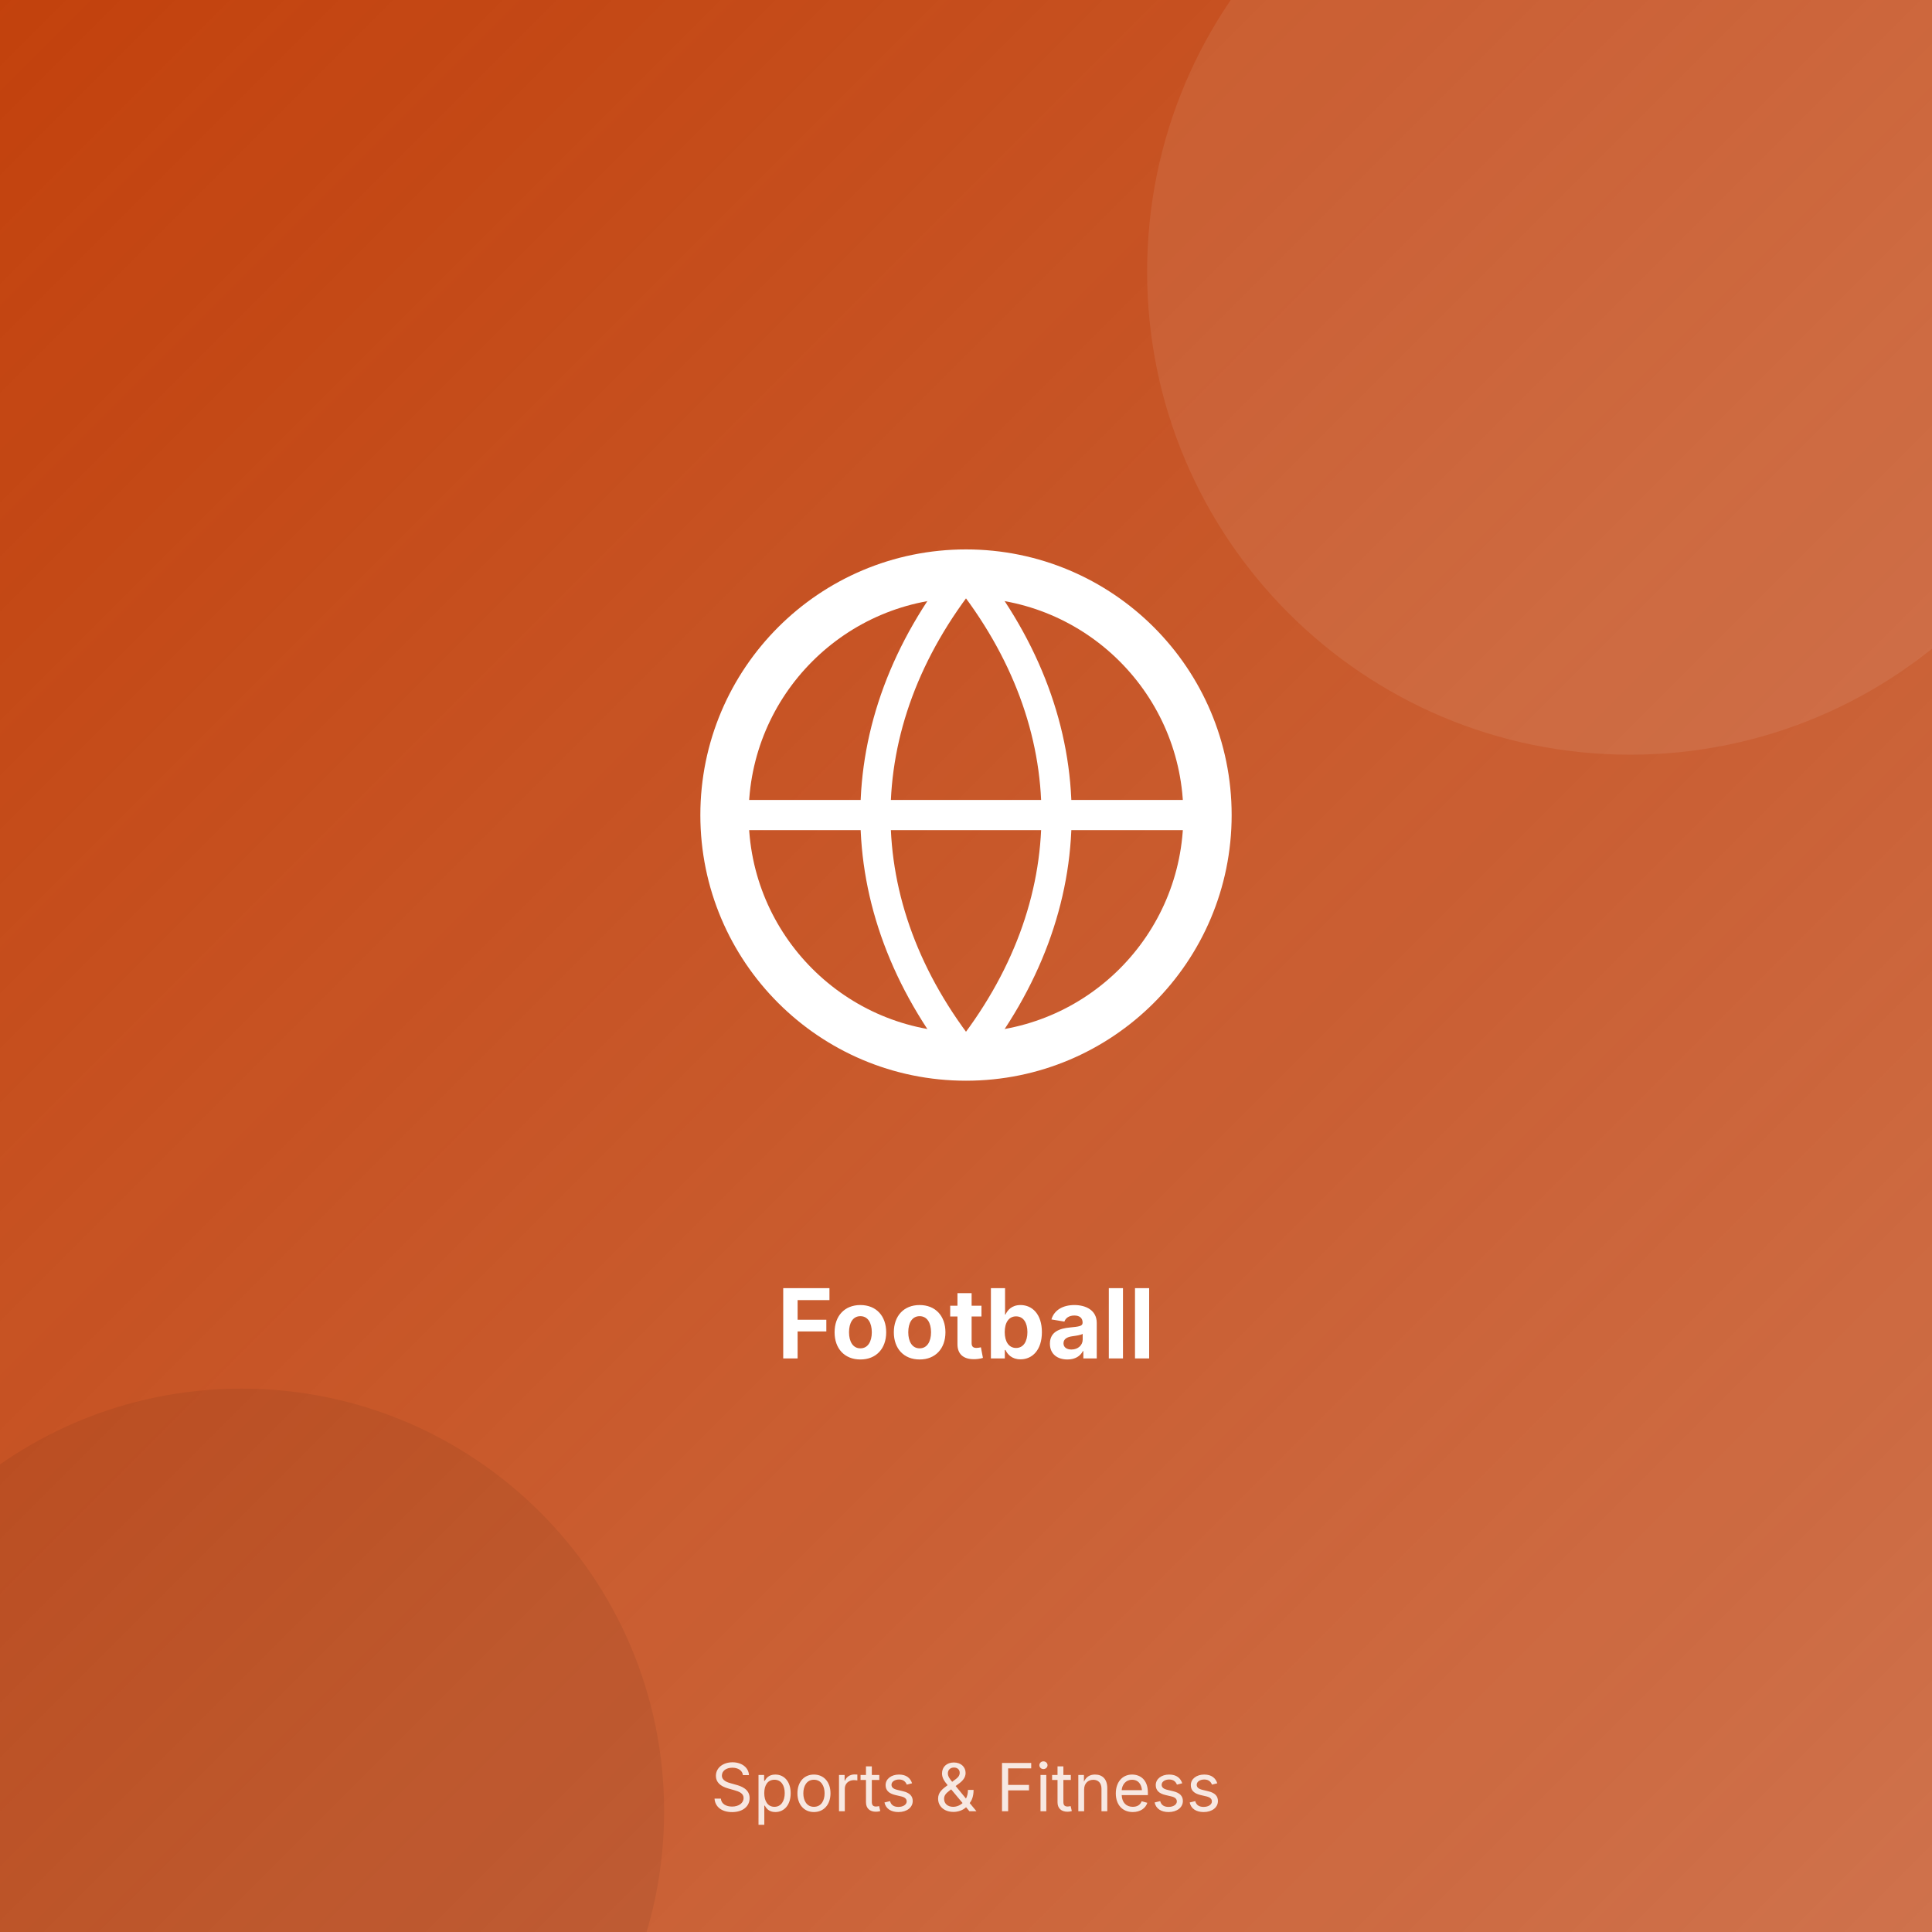
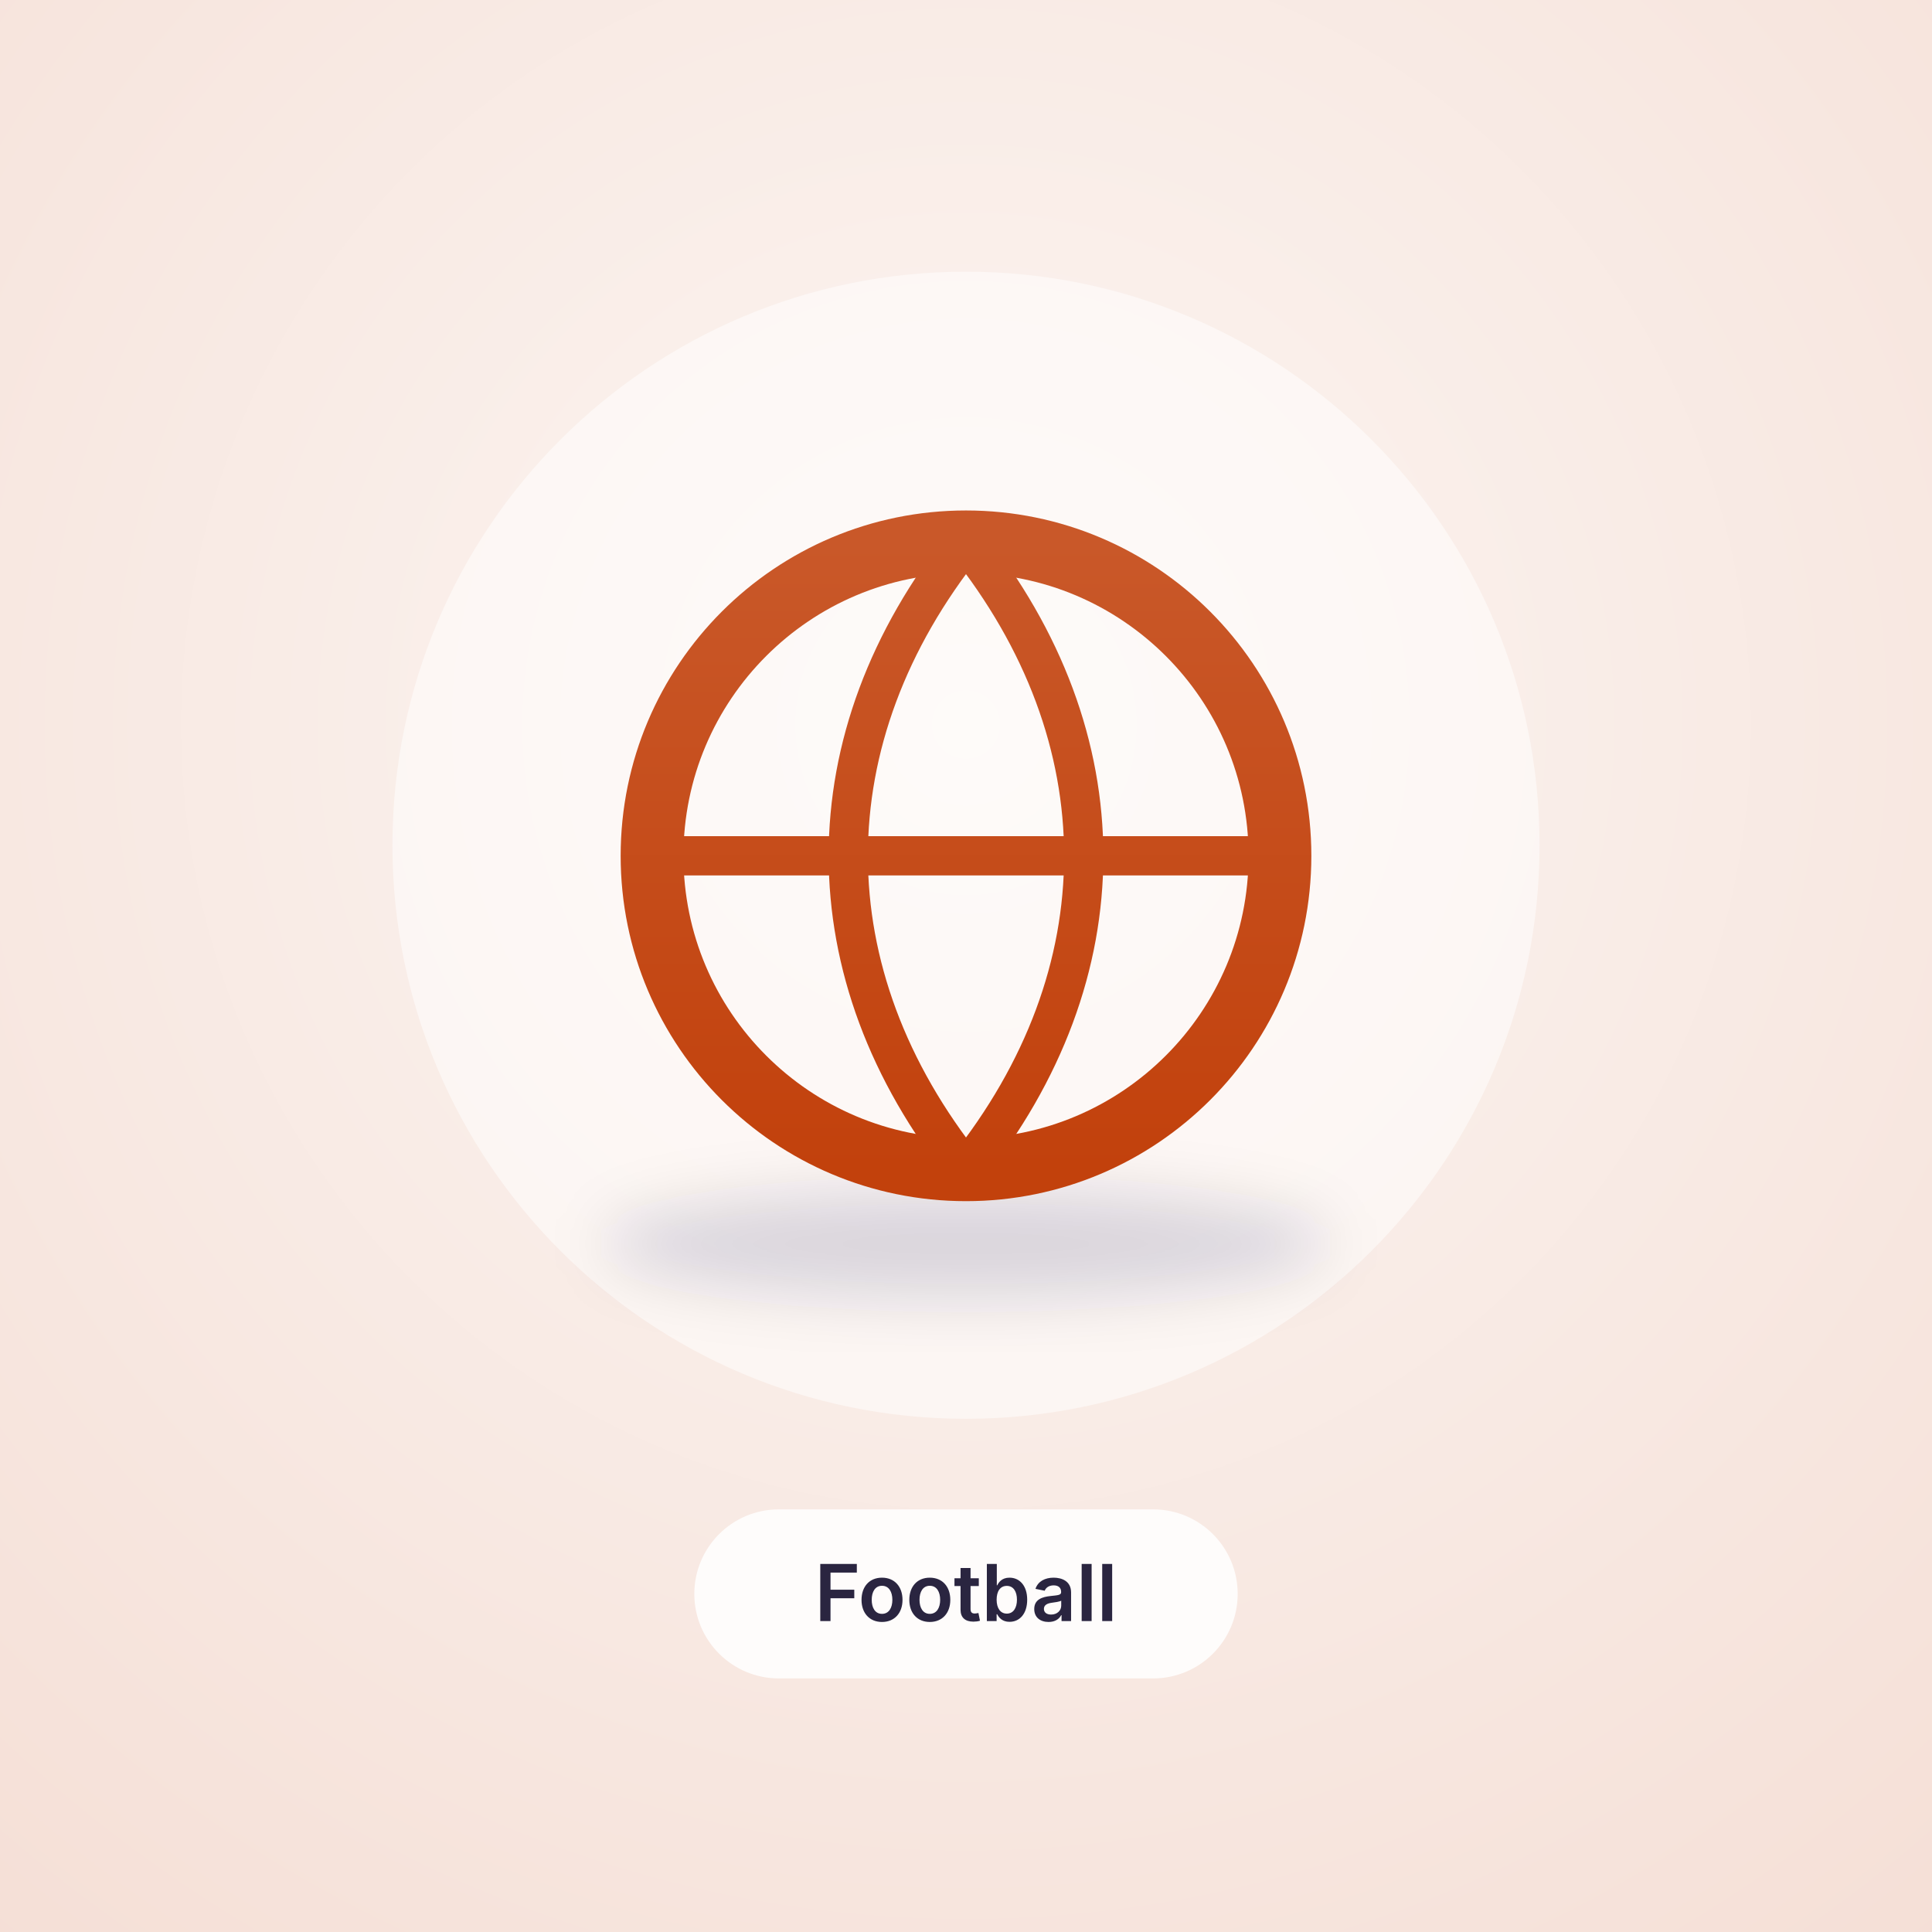
- <svg xmlns="http://www.w3.org/2000/svg" viewBox="0 0 640 640" role="img" aria-label="Football illustration">
+ <svg xmlns="http://www.w3.org/2000/svg" viewBox="0 0 640 640" width="640" height="640" role="img" aria-label="Football">
  <defs>
-     <linearGradient id="g" x1="0" y1="0" x2="1" y2="1">
-       <stop offset="0" stop-color="#c2410c" />
-       <stop offset="1" stop-color="#c2410c" stop-opacity=".72" />
+     <radialGradient id="t-football-bg" cx="320" cy="240" r="520" gradientUnits="userSpaceOnUse">
+       <stop offset="0" stop-color="#fcf6f3" />
+       <stop offset="1" stop-color="#f5dfd6" />
+     </radialGradient>
+     <linearGradient id="t-football-ink" x1="0" y1="0" x2="0" y2="1">
+       <stop offset="0" stop-color="#c95829" />
+       <stop offset="1" stop-color="#c2410c" />
    </linearGradient>
+     <filter id="t-football-blur" x="-50%" y="-50%" width="200%" height="200%">
+       <feGaussianBlur stdDeviation="10" />
+     </filter>
  </defs>
-   <rect width="640" height="640" fill="url(#g)" />
-   <circle cx="540" cy="90" r="160" fill="#fff" fill-opacity=".08" />
-   <circle cx="80" cy="600" r="140" fill="#000" fill-opacity=".06" />
-   <circle cx="320" cy="270" r="80" fill="none" stroke="#fff" stroke-width="16" />
-   <path d="M240 270h160M320 190c-40 50-40 110 0 160M320 190c40 50 40 110 0 160" stroke="#fff" stroke-width="10" fill="none" />
-   <text y="450" text-anchor="middle" font-family="system-ui, -apple-system, Segoe UI, sans-serif" font-size="32" font-weight="700" fill="#fff">
-     <tspan x="320" dy="0">Football</tspan>
-   </text>
-   <text x="320" y="600" text-anchor="middle" font-family="system-ui, -apple-system, Segoe UI, sans-serif" font-size="22" fill="#fff" fill-opacity=".85">Sports &amp; Fitness</text>
+   <rect width="640" height="640" fill="url(#t-football-bg)" />
+   <circle cx="320" cy="280" r="190" fill="#fff" fill-opacity=".5" />
+   <ellipse cx="320" cy="412" rx="120" ry="18" fill="#1e1b4b" fill-opacity=".14" filter="url(#t-football-blur)" />
+   <g transform="translate(320 290) scale(1.3) translate(-320 -275)">
+     <circle cx="320" cy="270" r="80" fill="none" stroke="url(#t-football-ink)" stroke-width="16" />
+     <path d="M240 270h160M320 190c-40 50-40 110 0 160M320 190c40 50 40 110 0 160" stroke="url(#t-football-ink)" stroke-width="10" fill="none" />
+   </g>
+   <rect x="230" y="500" width="180" height="56" rx="28" fill="#fff" fill-opacity=".85" />
+   <text x="320" y="537" text-anchor="middle" font-family="system-ui, -apple-system, Segoe UI, sans-serif" font-size="26" font-weight="600" fill="#2a2540">Football</text>
</svg>
